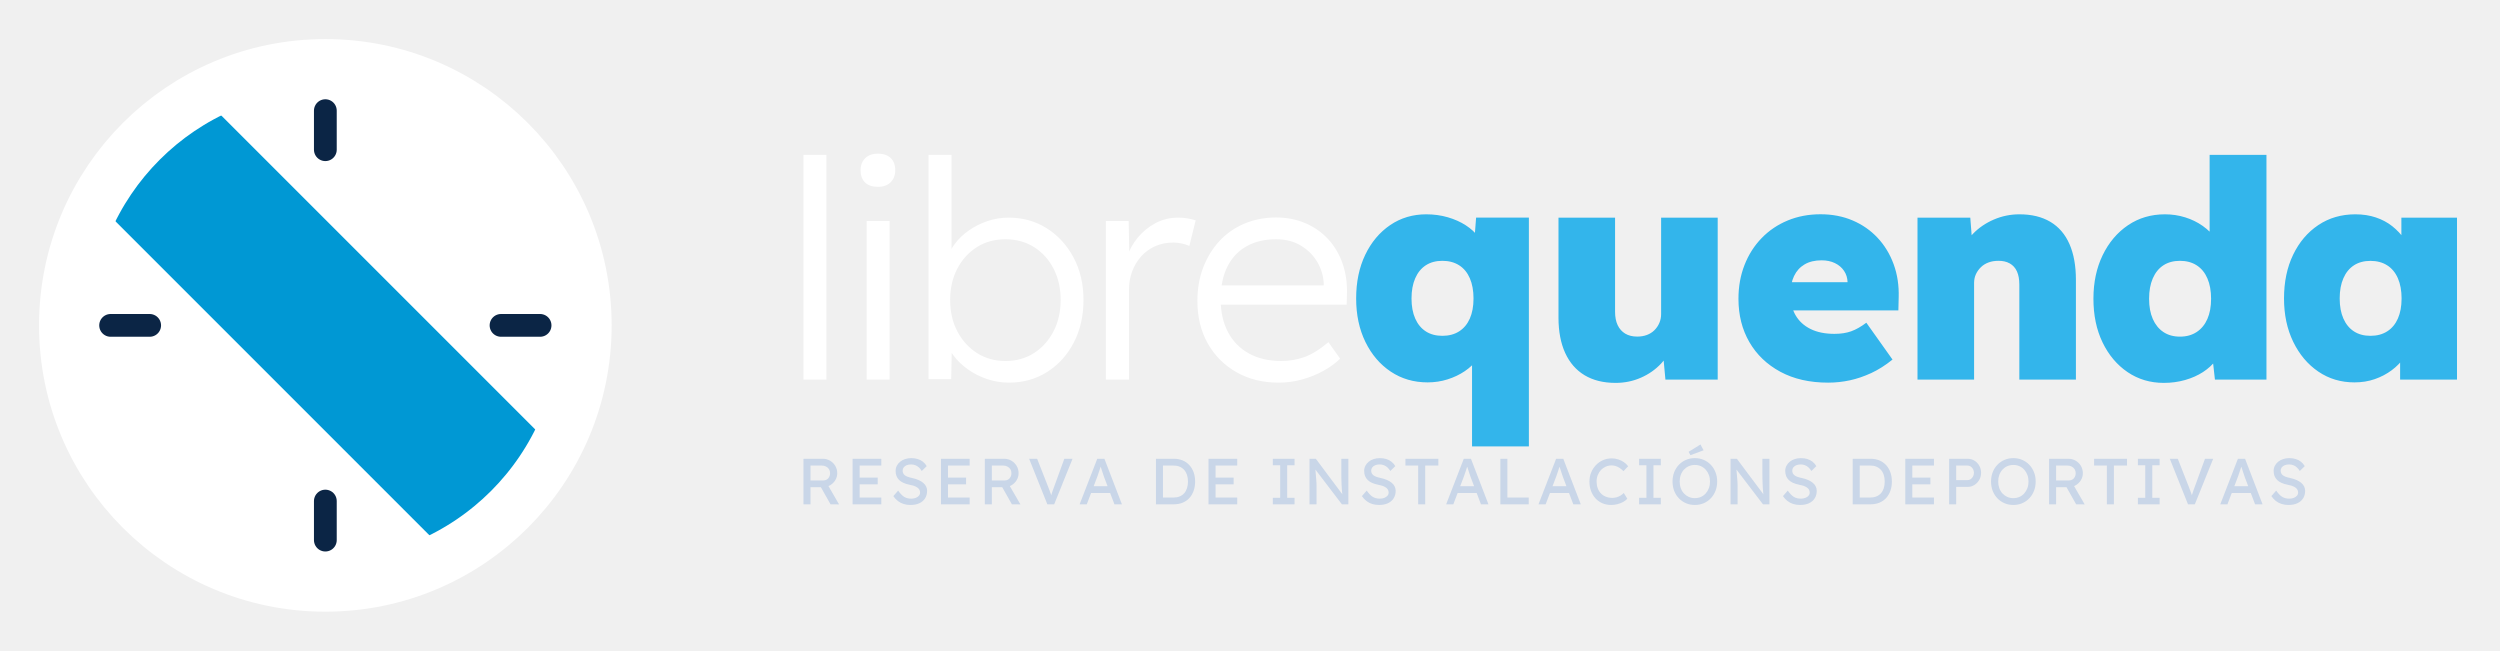
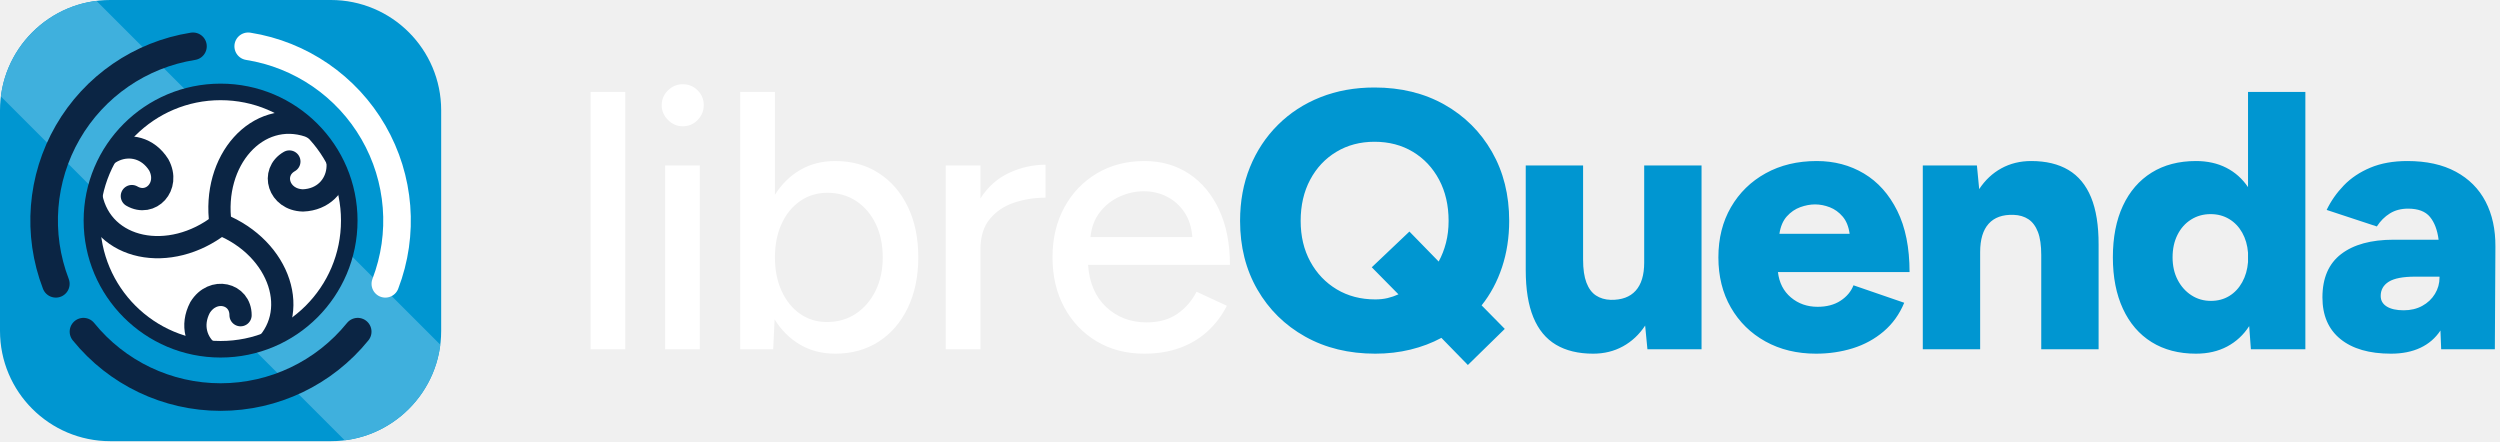
- <svg xmlns="http://www.w3.org/2000/svg" width="922" height="240" viewBox="0 0 922.1 240">
-   <g transform="translate(0 0) scale(1.2)">
-     <defs>
-       <clipPath id="cd">
-         <circle cx="100" cy="100" r="80" />
-       </clipPath>
-     </defs>
-     <circle cx="100" cy="100" r="80" fill="#FFFFFF" />
-     <g clip-path="url(#cd)">
-       <rect x="-60" y="77" width="320" height="46" fill="#0098D4" transform="rotate(45 100 100)" />
+ <svg xmlns="http://www.w3.org/2000/svg" viewBox="0 0 680 120" role="img" aria-label="LibreQuenda">
+   <defs>
+     <clipPath id="h">
+       <rect width="120" height="120" rx="30" />
+     </clipPath>
+   </defs>
+   <rect width="120" height="120" rx="30" fill="#0096D1" />
+   <polygon points="-20,6 6,-20 140,114 114,140" fill="#3FB0DD" clip-path="url(#h)" />
+   <defs>
+     <clipPath id="hb">
+       <circle cx="60" cy="60" r="35" />
+     </clipPath>
+   </defs>
+   <g transform="translate(60 60) scale(1.0) translate(-60 -60)">
+     <path d="M67.51 12.59 A48 48 0 0 1 104.81 77.20" fill="none" stroke="#FFFFFF" stroke-width="7.5" stroke-linecap="round" />
+     <path d="M97.30 90.21 A48 48 0 0 1 22.70 90.21" fill="none" stroke="#0B2544" stroke-width="7.5" stroke-linecap="round" />
+     <path d="M15.19 77.20 A48 48 0 0 1 52.49 12.59" fill="none" stroke="#0B2544" stroke-width="7.5" stroke-linecap="round" />
+     <circle cx="60" cy="60" r="35" fill="#FFFFFF" />
+     <g clip-path="url(#hb)">
+       <g transform="translate(60 61) scale(1.1) rotate(-8)">
+         <path d="M0 0 C 0 -16, 13 -27, 25 -21 C 35 -15, 31 -2, 21 -3 C 15 -4, 14 -11, 19 -13" transform="rotate(0)" fill="none" stroke="#0B2544" stroke-width="5.5" stroke-linecap="round" stroke-linejoin="round" />
+         <path d="M0 0 C 0 -16, 13 -27, 25 -21 C 35 -15, 31 -2, 21 -3 C 15 -4, 14 -11, 19 -13" transform="rotate(120)" fill="none" stroke="#0B2544" stroke-width="5.5" stroke-linecap="round" stroke-linejoin="round" />
+         <path d="M0 0 C 0 -16, 13 -27, 25 -21 C 35 -15, 31 -2, 21 -3 C 15 -4, 14 -11, 19 -13" transform="rotate(240)" fill="none" stroke="#0B2544" stroke-width="5.5" stroke-linecap="round" stroke-linejoin="round" />
+       </g>
    </g>
-     <line x1="100" y1="34" x2="100" y2="46" stroke="#0B2545" stroke-width="7" stroke-linecap="round" />
-     <line x1="154" y1="100" x2="166" y2="100" stroke="#0B2545" stroke-width="7" stroke-linecap="round" />
-     <line x1="100" y1="154" x2="100" y2="166" stroke="#0B2545" stroke-width="7" stroke-linecap="round" />
-     <line x1="34" y1="100" x2="46" y2="100" stroke="#0B2545" stroke-width="7" stroke-linecap="round" />
-     <circle cx="100" cy="100" r="80" fill="none" stroke="#FFFFFF" stroke-width="16" />
+     <circle cx="60" cy="60" r="35" fill="none" stroke="#0B2544" stroke-width="4.5" />
  </g>
-   <path d="M296.346 140.0V57.12H304.812V140.0ZM319.653 140.0V81.49H328.119V140.0ZM323.805 68.903Q320.747 68.903 319.078 67.289Q317.41 65.674 317.41 62.782Q317.41 60.055 319.105 58.358Q320.801 56.66 323.805 56.66Q326.864 56.66 328.533 58.275Q330.201 59.889 330.201 62.782Q330.201 65.508 328.506 67.206Q326.81 68.903 323.805 68.903ZM372.185 141.12Q368.03 141.12 364.162 139.83Q360.294 138.54 357.098 136.294Q353.903 134.049 351.715 131.152Q349.527 128.256 348.681 125.1L351.13 125.27L350.84 139.838H342.49V57.12H350.956V95.509L349.222 96.007Q350.013 92.852 352.12 90.009Q354.227 87.167 357.369 84.975Q360.511 82.783 364.243 81.521Q367.976 80.258 372.023 80.258Q379.859 80.258 386.077 84.178Q392.295 88.098 395.966 94.957Q399.637 101.816 399.637 110.664Q399.637 119.454 396.051 126.34Q392.465 133.226 386.247 137.173Q380.029 141.12 372.185 141.12ZM370.861 133.141Q376.824 133.141 381.406 130.19Q385.988 127.24 388.601 122.153Q391.214 117.067 391.214 110.606Q391.214 104.141 388.599 99.083Q385.984 94.026 381.402 91.131Q376.82 88.237 370.861 88.237Q364.902 88.237 360.319 91.131Q355.737 94.026 353.095 99.083Q350.454 104.141 350.454 110.606Q350.454 117.183 353.124 122.24Q355.795 127.297 360.377 130.219Q364.96 133.141 370.861 133.141ZM407.898 140.0V81.49H416.302L416.592 97.131L415.645 94.968Q416.877 91.002 419.643 87.646Q422.408 84.29 426.214 82.274Q430.02 80.258 434.57 80.258Q436.474 80.258 438.152 80.565Q439.83 80.872 441.012 81.262L438.683 90.678Q437.223 90.06 435.686 89.755Q434.149 89.45 432.812 89.45Q429.035 89.45 426.002 90.828Q422.968 92.207 420.838 94.627Q418.708 97.046 417.563 100.167Q416.418 103.287 416.418 106.825V140.0ZM471.572 141.12Q462.848 141.12 456.079 137.285Q449.311 133.45 445.48 126.672Q441.649 119.894 441.649 110.984Q441.649 104.214 443.802 98.618Q445.955 93.022 449.786 88.88Q453.617 84.738 458.987 82.471Q464.358 80.204 470.68 80.204Q476.566 80.204 481.465 82.301Q486.364 84.398 489.859 88.177Q493.354 91.956 495.169 97.106Q496.984 102.256 496.815 108.416L496.703 112.359H447.901L446.658 105.261H490.326L488.24 107.223V104.535Q488.078 100.433 485.921 96.71Q483.764 92.987 479.879 90.612Q475.994 88.237 470.622 88.237Q464.4 88.237 459.822 90.794Q455.243 93.35 452.739 98.267Q450.234 103.183 450.234 110.432Q450.234 117.345 452.926 122.46Q455.618 127.576 460.641 130.358Q465.663 133.141 472.634 133.141Q476.886 133.141 480.957 131.743Q485.027 130.345 489.975 126.189L494.293 132.28Q491.72 134.794 488.117 136.781Q484.514 138.768 480.289 139.944Q476.064 141.12 471.572 141.12Z" fill="#FFFFFF" />
-   <path d="M542.949 164.64V125.44L547.523 126.747Q546.963 129.715 545.031 132.347Q543.099 134.979 540.261 136.892Q537.424 138.805 533.915 139.916Q530.405 141.027 526.579 141.027Q518.907 141.027 512.961 137.051Q507.016 133.075 503.609 126.093Q500.203 119.112 500.203 110.077Q500.203 100.949 503.553 93.968Q506.904 86.987 512.747 83.011Q518.589 79.035 526.056 79.035Q530.237 79.035 533.98 80.117Q537.723 81.2 540.635 83.085Q543.547 84.971 545.441 87.5Q547.336 90.029 547.803 92.941L543.416 93.819L544.443 80.248H563.912V164.64ZM532.011 123.853Q535.595 123.853 538.18 122.211Q540.765 120.568 542.128 117.488Q543.491 114.408 543.491 110.077Q543.491 105.747 542.128 102.611Q540.765 99.475 538.18 97.832Q535.595 96.189 532.011 96.189Q528.427 96.189 525.888 97.841Q523.349 99.493 521.986 102.629Q520.624 105.765 520.624 110.077Q520.624 114.389 521.986 117.479Q523.349 120.568 525.888 122.211Q528.427 123.853 532.011 123.853ZM595.907 141.213Q589.168 141.213 584.473 138.395Q579.779 135.576 577.305 130.172Q574.832 124.768 574.832 117.115V80.267H595.701V115.005Q595.701 117.917 596.672 119.943Q597.642 121.968 599.463 123.051Q601.283 124.134 603.877 124.134Q605.819 124.134 607.433 123.536Q609.048 122.939 610.215 121.781Q611.381 120.624 612.035 119.103Q612.688 117.581 612.688 115.845V80.267H633.557V140.0H614.275L613.155 127.867L617.037 126.523Q615.787 130.76 612.688 134.073Q609.589 137.387 605.221 139.3Q600.853 141.213 595.907 141.213ZM674.288 141.12Q664.096 141.12 656.676 137.116Q649.256 133.112 645.233 126.159Q641.211 119.205 641.211 110.189Q641.211 103.432 643.451 97.72Q645.691 92.008 649.76 87.808Q653.829 83.608 659.373 81.312Q664.917 79.016 671.507 79.016Q677.965 79.016 683.313 81.293Q688.661 83.571 692.535 87.705Q696.408 91.84 698.461 97.468Q700.515 103.096 700.309 109.723L700.197 114.464H653.083L650.507 104.067H683.509L681.456 106.251V104.123Q681.4 101.733 680.159 99.895Q678.917 98.056 676.789 97.029Q674.661 96.003 671.88 96.003Q668.165 96.003 665.608 97.505Q663.051 99.008 661.716 101.799Q660.381 104.589 660.381 108.565Q660.381 112.952 662.257 116.228Q664.133 119.504 667.764 121.315Q671.395 123.126 676.621 123.126Q680.149 123.126 682.781 122.183Q685.413 121.24 688.381 119.019L698.032 132.608Q694.131 135.763 690.173 137.592Q686.216 139.421 682.277 140.271Q678.339 141.12 674.288 141.12ZM707.253 140.0V80.267H726.722L727.656 92.363L723.307 93.707Q724.52 89.507 727.721 86.203Q730.923 82.899 735.403 80.967Q739.883 79.035 744.867 79.035Q751.587 79.035 756.253 81.807Q760.92 84.579 763.3 90.001Q765.68 95.424 765.68 103.227V140.0H744.811V104.944Q744.811 102.051 743.933 100.1Q743.056 98.149 741.283 97.151Q739.509 96.152 737.045 96.189Q735.085 96.189 733.452 96.787Q731.819 97.384 730.633 98.541Q729.448 99.699 728.785 101.145Q728.122 102.592 728.122 104.384V140.0H717.744Q713.955 140.0 711.332 140.0Q708.709 140.0 707.253 140.0ZM798.104 141.213Q790.6 141.213 784.739 137.237Q778.877 133.261 775.508 126.28Q772.139 119.299 772.139 110.171Q772.139 101.136 775.545 94.108Q778.952 87.08 784.897 83.057Q790.843 79.035 798.515 79.035Q802.416 79.035 805.991 80.155Q809.565 81.275 812.44 83.309Q815.315 85.344 817.256 88.013Q819.197 90.683 819.757 93.688L814.997 95.032V57.12H835.96V140.0H816.957L815.464 126.653L819.664 127.493Q819.197 130.368 817.312 132.86Q815.427 135.352 812.552 137.219Q809.677 139.085 805.953 140.149Q802.229 141.213 798.104 141.213ZM804.059 124.152Q807.643 124.152 810.228 122.444Q812.813 120.736 814.176 117.628Q815.539 114.52 815.539 110.171Q815.539 105.821 814.176 102.667Q812.813 99.512 810.228 97.851Q807.643 96.189 804.059 96.189Q800.475 96.189 797.936 97.851Q795.397 99.512 794.034 102.667Q792.672 105.821 792.672 110.171Q792.672 114.52 794.034 117.628Q795.397 120.736 797.936 122.444Q800.475 124.152 804.059 124.152ZM868.403 141.027Q860.936 141.027 855.084 137.041Q849.232 133.056 845.835 126.065Q842.437 119.075 842.437 110.059Q842.437 100.931 845.797 93.949Q849.157 86.968 855.093 83.001Q861.029 79.035 868.757 79.035Q872.883 79.035 876.317 80.192Q879.752 81.349 882.375 83.431Q884.997 85.512 886.892 88.228Q888.787 90.944 889.981 94.061L885.725 93.819V80.267H906.24V140.0H885.259V125.44L889.907 125.683Q888.861 128.893 886.883 131.703Q884.904 134.512 882.132 136.565Q879.36 138.619 875.916 139.823Q872.472 141.027 868.403 141.027ZM874.32 123.853Q877.904 123.853 880.489 122.211Q883.075 120.568 884.437 117.479Q885.8 114.389 885.8 110.059Q885.8 105.747 884.437 102.62Q883.075 99.493 880.489 97.851Q877.904 96.208 874.32 96.208Q870.755 96.208 868.225 97.851Q865.696 99.493 864.333 102.62Q862.97 105.747 862.97 110.059Q862.97 114.389 864.333 117.479Q865.696 120.568 868.225 122.211Q870.755 123.853 874.32 123.853Z" fill="#33B5EB" />
-   <path d="M296.352 186.0V169.2H303.504Q304.944 169.2 306.156 169.908Q307.368 170.616 308.088 171.828Q308.808 173.04 308.808 174.552Q308.808 175.92 308.088 177.096Q307.368 178.272 306.168 178.98Q304.968 179.688 303.504 179.688H298.944V186.0ZM306.336 186.0 302.064 178.416 304.728 177.816 309.48 186.024ZM298.944 177.192H303.744Q304.44 177.192 304.992 176.844Q305.544 176.496 305.856 175.884Q306.168 175.272 306.168 174.528Q306.168 173.688 305.772 173.052Q305.376 172.416 304.668 172.056Q303.96 171.696 303.072 171.696H298.944ZM314.472 186.0V169.2H325.056V171.696H317.064V183.504H325.056V186.0ZM315.648 178.632V176.136H323.736V178.632ZM335.832 186.24Q334.464 186.24 333.3 185.88Q332.136 185.52 331.188 184.788Q330.24 184.056 329.496 182.976L331.272 180.936Q332.448 182.616 333.528 183.264Q334.608 183.912 336.096 183.912Q337.008 183.912 337.752 183.624Q338.496 183.336 338.928 182.832Q339.36 182.328 339.36 181.68Q339.36 181.248 339.216 180.864Q339.072 180.48 338.772 180.168Q338.472 179.856 338.004 179.592Q337.536 179.328 336.912 179.124Q336.288 178.92 335.472 178.776Q334.176 178.512 333.216 178.08Q332.256 177.648 331.608 177.0Q330.96 176.352 330.648 175.524Q330.336 174.696 330.336 173.664Q330.336 172.656 330.78 171.792Q331.224 170.928 332.004 170.292Q332.784 169.656 333.84 169.308Q334.896 168.96 336.12 168.96Q337.416 168.96 338.496 169.296Q339.576 169.632 340.416 170.292Q341.256 170.952 341.808 171.912L339.984 173.712Q339.504 172.92 338.904 172.38Q338.304 171.84 337.584 171.564Q336.864 171.288 336.048 171.288Q335.112 171.288 334.416 171.576Q333.72 171.864 333.324 172.38Q332.928 172.896 332.928 173.592Q332.928 174.096 333.12 174.516Q333.312 174.936 333.708 175.26Q334.104 175.584 334.776 175.836Q335.448 176.088 336.384 176.28Q337.704 176.568 338.736 177.012Q339.768 177.456 340.488 178.056Q341.208 178.656 341.58 179.4Q341.952 180.144 341.952 181.008Q341.952 182.616 341.208 183.792Q340.464 184.968 339.096 185.604Q337.728 186.24 335.832 186.24ZM347.064 186.0V169.2H357.648V171.696H349.656V183.504H357.648V186.0ZM348.24 178.632V176.136H356.328V178.632ZM363.24 186.0V169.2H370.392Q371.832 169.2 373.044 169.908Q374.256 170.616 374.976 171.828Q375.696 173.04 375.696 174.552Q375.696 175.92 374.976 177.096Q374.256 178.272 373.056 178.98Q371.856 179.688 370.392 179.688H365.832V186.0ZM373.224 186.0 368.952 178.416 371.616 177.816 376.368 186.024ZM365.832 177.192H370.632Q371.328 177.192 371.88 176.844Q372.432 176.496 372.744 175.884Q373.056 175.272 373.056 174.528Q373.056 173.688 372.66 173.052Q372.264 172.416 371.556 172.056Q370.848 171.696 369.96 171.696H365.832ZM386.304 186.0 379.584 169.2H382.536L386.544 179.4Q386.832 180.144 387.06 180.744Q387.288 181.344 387.456 181.836Q387.624 182.328 387.768 182.76Q387.912 183.192 388.056 183.624L387.432 183.648Q387.6 183.072 387.792 182.448Q387.984 181.824 388.236 181.08Q388.488 180.336 388.848 179.4L392.568 169.2H395.592L388.824 186.0ZM398.208 186.0 404.712 169.2H407.352L413.808 186.0H411.048L407.208 175.872Q407.136 175.704 406.932 175.056Q406.728 174.408 406.464 173.616Q406.2 172.824 405.984 172.164Q405.768 171.504 405.696 171.312L406.248 171.288Q406.104 171.696 405.9 172.32Q405.696 172.944 405.468 173.64Q405.24 174.336 405.024 174.948Q404.808 175.56 404.664 175.968L400.848 186.0ZM401.088 181.824 402.048 179.328H409.68L410.784 181.824ZM426.36 186.0V169.2H432.936Q434.736 169.2 436.188 169.8Q437.64 170.4 438.672 171.528Q439.704 172.656 440.256 174.192Q440.808 175.728 440.808 177.6Q440.808 179.472 440.256 181.02Q439.704 182.568 438.684 183.684Q437.664 184.8 436.2 185.4Q434.736 186.0 432.936 186.0ZM428.952 183.768 428.88 183.504H432.816Q434.088 183.504 435.084 183.096Q436.08 182.688 436.764 181.932Q437.448 181.176 437.808 180.072Q438.168 178.968 438.168 177.6Q438.168 176.232 437.808 175.14Q437.448 174.048 436.752 173.28Q436.056 172.512 435.072 172.104Q434.088 171.696 432.816 171.696H428.808L428.952 171.48ZM445.752 186.0V169.2H456.336V171.696H448.344V183.504H456.336V186.0ZM446.928 178.632V176.136H455.016V178.632ZM469.464 186.0V183.6H472.176V171.6H469.464V169.2H477.48V171.6H474.768V183.6H477.48V186.0ZM483.0 186.0V169.2H485.328L495.6 182.952L495.216 183.168Q495.12 182.568 495.048 181.86Q494.976 181.152 494.916 180.348Q494.856 179.544 494.82 178.644Q494.784 177.744 494.76 176.76Q494.736 175.776 494.736 174.72V169.2H497.328V186.0H494.952L484.848 172.752L485.112 172.416Q485.232 173.88 485.316 174.9Q485.4 175.92 485.46 176.628Q485.52 177.336 485.544 177.78Q485.568 178.224 485.58 178.512Q485.592 178.8 485.592 179.016V186.0ZM508.656 186.24Q507.288 186.24 506.124 185.88Q504.96 185.52 504.012 184.788Q503.064 184.056 502.32 182.976L504.096 180.936Q505.272 182.616 506.352 183.264Q507.432 183.912 508.92 183.912Q509.832 183.912 510.576 183.624Q511.32 183.336 511.752 182.832Q512.184 182.328 512.184 181.68Q512.184 181.248 512.04 180.864Q511.896 180.48 511.596 180.168Q511.296 179.856 510.828 179.592Q510.36 179.328 509.736 179.124Q509.112 178.92 508.296 178.776Q507.0 178.512 506.04 178.08Q505.08 177.648 504.432 177.0Q503.784 176.352 503.472 175.524Q503.16 174.696 503.16 173.664Q503.16 172.656 503.604 171.792Q504.048 170.928 504.828 170.292Q505.608 169.656 506.664 169.308Q507.72 168.96 508.944 168.96Q510.24 168.96 511.32 169.296Q512.4 169.632 513.24 170.292Q514.08 170.952 514.632 171.912L512.808 173.712Q512.328 172.92 511.728 172.38Q511.128 171.84 510.408 171.564Q509.688 171.288 508.872 171.288Q507.936 171.288 507.24 171.576Q506.544 171.864 506.148 172.38Q505.752 172.896 505.752 173.592Q505.752 174.096 505.944 174.516Q506.136 174.936 506.532 175.26Q506.928 175.584 507.6 175.836Q508.272 176.088 509.208 176.28Q510.528 176.568 511.56 177.012Q512.592 177.456 513.312 178.056Q514.032 178.656 514.404 179.4Q514.776 180.144 514.776 181.008Q514.776 182.616 514.032 183.792Q513.288 184.968 511.92 185.604Q510.552 186.24 508.656 186.24ZM523.08 186.0V171.696H518.376V169.2H530.52V171.696H525.672V186.0ZM533.4 186.0 539.904 169.2H542.544L549 186.0H546.24L542.4 175.872Q542.328 175.704 542.124 175.056Q541.92 174.408 541.656 173.616Q541.392 172.824 541.176 172.164Q540.96 171.504 540.888 171.312L541.44 171.288Q541.296 171.696 541.092 172.32Q540.888 172.944 540.66 173.64Q540.432 174.336 540.216 174.948Q540 175.56 539.856 175.968L536.04 186.0ZM536.28 181.824 537.24 179.328H544.872L545.976 181.824ZM553.392 186.0V169.2H555.984V183.504H563.856V186.0ZM567.456 186.0 573.96 169.2H576.6L583.056 186.0H580.296L576.456 175.872Q576.384 175.704 576.18 175.056Q575.976 174.408 575.712 173.616Q575.448 172.824 575.232 172.164Q575.016 171.504 574.944 171.312L575.496 171.288Q575.352 171.696 575.148 172.32Q574.944 172.944 574.716 173.64Q574.488 174.336 574.272 174.948Q574.056 175.56 573.912 175.968L570.096 186.0ZM570.336 181.824 571.296 179.328H578.928L580.032 181.824ZM594.264 186.24Q592.512 186.24 591.048 185.616Q589.584 184.992 588.504 183.828Q587.424 182.664 586.836 181.08Q586.248 179.496 586.248 177.6Q586.248 175.8 586.884 174.252Q587.52 172.704 588.648 171.528Q589.776 170.352 591.264 169.704Q592.752 169.056 594.48 169.056Q595.704 169.056 596.868 169.428Q598.032 169.8 598.98 170.46Q599.928 171.12 600.528 171.96L598.8 173.76Q598.104 173.064 597.396 172.596Q596.688 172.128 595.956 171.888Q595.224 171.648 594.48 171.648Q593.304 171.648 592.284 172.092Q591.264 172.536 590.508 173.328Q589.752 174.12 589.32 175.212Q588.888 176.304 588.888 177.6Q588.888 178.968 589.308 180.084Q589.728 181.2 590.496 181.992Q591.264 182.784 592.332 183.204Q593.4 183.624 594.696 183.624Q595.488 183.624 596.256 183.408Q597.024 183.192 597.696 182.784Q598.368 182.376 598.92 181.824L600.216 183.936Q599.664 184.584 598.716 185.112Q597.768 185.64 596.604 185.94Q595.44 186.24 594.264 186.24ZM604.56 186.0V183.6H607.272V171.6H604.56V169.2H612.576V171.6H609.864V183.6H612.576V186.0ZM625.128 186.24Q623.352 186.24 621.852 185.592Q620.352 184.944 619.236 183.78Q618.12 182.616 617.508 181.044Q616.896 179.472 616.896 177.6Q616.896 175.728 617.508 174.156Q618.12 172.584 619.236 171.42Q620.352 170.256 621.852 169.608Q623.352 168.96 625.128 168.96Q626.904 168.96 628.404 169.608Q629.904 170.256 631.02 171.432Q632.136 172.608 632.748 174.18Q633.36 175.752 633.36 177.6Q633.36 179.448 632.748 181.02Q632.136 182.592 631.02 183.768Q629.904 184.944 628.404 185.592Q626.904 186.24 625.128 186.24ZM625.128 183.72Q626.352 183.72 627.372 183.264Q628.392 182.808 629.136 181.98Q629.88 181.152 630.3 180.036Q630.72 178.92 630.72 177.6Q630.72 176.28 630.3 175.164Q629.88 174.048 629.136 173.22Q628.392 172.392 627.372 171.936Q626.352 171.48 625.128 171.48Q623.904 171.48 622.884 171.936Q621.864 172.392 621.108 173.208Q620.352 174.024 619.944 175.14Q619.536 176.256 619.536 177.6Q619.536 178.92 619.944 180.048Q620.352 181.176 621.108 181.992Q621.864 182.808 622.884 183.264Q623.904 183.72 625.128 183.72ZM623.496 167.88 622.824 166.632 627.216 163.92 628.344 166.08ZM638.304 186.0V169.2H640.632L650.904 182.952L650.52 183.168Q650.424 182.568 650.352 181.86Q650.28 181.152 650.22 180.348Q650.16 179.544 650.124 178.644Q650.088 177.744 650.064 176.76Q650.04 175.776 650.04 174.72V169.2H652.632V186.0H650.256L640.152 172.752L640.416 172.416Q640.536 173.88 640.62 174.9Q640.704 175.92 640.764 176.628Q640.824 177.336 640.848 177.78Q640.872 178.224 640.884 178.512Q640.896 178.8 640.896 179.016V186.0ZM663.96 186.24Q662.592 186.24 661.428 185.88Q660.264 185.52 659.316 184.788Q658.368 184.056 657.624 182.976L659.4 180.936Q660.576 182.616 661.656 183.264Q662.736 183.912 664.224 183.912Q665.136 183.912 665.88 183.624Q666.624 183.336 667.056 182.832Q667.488 182.328 667.488 181.68Q667.488 181.248 667.344 180.864Q667.2 180.48 666.9 180.168Q666.6 179.856 666.132 179.592Q665.664 179.328 665.04 179.124Q664.416 178.92 663.6 178.776Q662.304 178.512 661.344 178.08Q660.384 177.648 659.736 177.0Q659.088 176.352 658.776 175.524Q658.464 174.696 658.464 173.664Q658.464 172.656 658.908 171.792Q659.352 170.928 660.132 170.292Q660.912 169.656 661.968 169.308Q663.024 168.96 664.248 168.96Q665.544 168.96 666.624 169.296Q667.704 169.632 668.544 170.292Q669.384 170.952 669.936 171.912L668.112 173.712Q667.632 172.92 667.032 172.38Q666.432 171.84 665.712 171.564Q664.992 171.288 664.176 171.288Q663.24 171.288 662.544 171.576Q661.848 171.864 661.452 172.38Q661.056 172.896 661.056 173.592Q661.056 174.096 661.248 174.516Q661.44 174.936 661.836 175.26Q662.232 175.584 662.904 175.836Q663.576 176.088 664.512 176.28Q665.832 176.568 666.864 177.012Q667.896 177.456 668.616 178.056Q669.336 178.656 669.708 179.4Q670.08 180.144 670.08 181.008Q670.08 182.616 669.336 183.792Q668.592 184.968 667.224 185.604Q665.856 186.24 663.96 186.24ZM683.352 186.0V169.2H689.928Q691.728 169.2 693.18 169.8Q694.632 170.4 695.664 171.528Q696.696 172.656 697.248 174.192Q697.8 175.728 697.8 177.6Q697.8 179.472 697.248 181.02Q696.696 182.568 695.676 183.684Q694.656 184.8 693.192 185.4Q691.728 186.0 689.928 186.0ZM685.944 183.768 685.872 183.504H689.808Q691.08 183.504 692.076 183.096Q693.072 182.688 693.756 181.932Q694.44 181.176 694.8 180.072Q695.16 178.968 695.16 177.6Q695.16 176.232 694.8 175.14Q694.44 174.048 693.744 173.28Q693.048 172.512 692.064 172.104Q691.08 171.696 689.808 171.696H685.8L685.944 171.48ZM702.744 186.0V169.2H713.328V171.696H705.336V183.504H713.328V186.0ZM703.92 178.632V176.136H712.008V178.632ZM718.92 186.0V169.2H725.76Q727.128 169.2 728.244 169.884Q729.36 170.568 730.032 171.744Q730.704 172.92 730.704 174.36Q730.704 175.8 730.032 176.976Q729.36 178.152 728.244 178.86Q727.128 179.568 725.76 179.568H721.512V186.0ZM721.512 177.072H725.712Q726.36 177.072 726.888 176.7Q727.416 176.328 727.74 175.716Q728.064 175.104 728.064 174.36Q728.064 173.616 727.74 173.016Q727.416 172.416 726.888 172.056Q726.36 171.696 725.712 171.696H721.512ZM742.608 186.24Q740.832 186.24 739.332 185.592Q737.832 184.944 736.716 183.78Q735.6 182.616 734.988 181.044Q734.376 179.472 734.376 177.6Q734.376 175.728 734.988 174.156Q735.6 172.584 736.716 171.42Q737.832 170.256 739.332 169.608Q740.832 168.96 742.608 168.96Q744.384 168.96 745.884 169.608Q747.384 170.256 748.5 171.432Q749.616 172.608 750.228 174.18Q750.84 175.752 750.84 177.6Q750.84 179.448 750.228 181.02Q749.616 182.592 748.5 183.768Q747.384 184.944 745.884 185.592Q744.384 186.24 742.608 186.24ZM742.608 183.72Q743.832 183.72 744.852 183.264Q745.872 182.808 746.616 181.98Q747.36 181.152 747.78 180.036Q748.2 178.92 748.2 177.6Q748.2 176.28 747.78 175.164Q747.36 174.048 746.616 173.22Q745.872 172.392 744.852 171.936Q743.832 171.48 742.608 171.48Q741.384 171.48 740.364 171.936Q739.344 172.392 738.588 173.208Q737.832 174.024 737.424 175.14Q737.016 176.256 737.016 177.6Q737.016 178.92 737.424 180.048Q737.832 181.176 738.588 181.992Q739.344 182.808 740.364 183.264Q741.384 183.72 742.608 183.72ZM755.784 186.0V169.2H762.936Q764.376 169.2 765.588 169.908Q766.8 170.616 767.52 171.828Q768.24 173.04 768.24 174.552Q768.24 175.92 767.52 177.096Q766.8 178.272 765.6 178.98Q764.4 179.688 762.936 179.688H758.376V186.0ZM765.768 186.0 761.496 178.416 764.16 177.816 768.912 186.024ZM758.376 177.192H763.176Q763.872 177.192 764.424 176.844Q764.976 176.496 765.288 175.884Q765.6 175.272 765.6 174.528Q765.6 173.688 765.204 173.052Q764.808 172.416 764.1 172.056Q763.392 171.696 762.504 171.696H758.376ZM777.096 186.0V171.696H772.392V169.2H784.536V171.696H779.688V186.0ZM788.544 186.0V183.6H791.256V171.6H788.544V169.2H796.56V171.6H793.848V183.6H796.56V186.0ZM807.024 186.0 800.304 169.2H803.256L807.264 179.4Q807.552 180.144 807.78 180.744Q808.008 181.344 808.176 181.836Q808.344 182.328 808.488 182.76Q808.632 183.192 808.776 183.624L808.152 183.648Q808.32 183.072 808.512 182.448Q808.704 181.824 808.956 181.08Q809.208 180.336 809.568 179.4L813.288 169.2H816.312L809.544 186.0ZM818.928 186.0 825.432 169.2H828.072L834.528 186.0H831.768L827.928 175.872Q827.856 175.704 827.652 175.056Q827.448 174.408 827.184 173.616Q826.92 172.824 826.704 172.164Q826.488 171.504 826.416 171.312L826.968 171.288Q826.824 171.696 826.62 172.32Q826.416 172.944 826.188 173.64Q825.96 174.336 825.744 174.948Q825.528 175.56 825.384 175.968L821.568 186.0ZM821.808 181.824 822.768 179.328H830.4L831.504 181.824ZM844.104 186.24Q842.736 186.24 841.572 185.88Q840.408 185.52 839.46 184.788Q838.512 184.056 837.768 182.976L839.544 180.936Q840.72 182.616 841.8 183.264Q842.88 183.912 844.368 183.912Q845.28 183.912 846.024 183.624Q846.768 183.336 847.2 182.832Q847.632 182.328 847.632 181.68Q847.632 181.248 847.488 180.864Q847.344 180.48 847.044 180.168Q846.744 179.856 846.276 179.592Q845.808 179.328 845.184 179.124Q844.56 178.92 843.744 178.776Q842.448 178.512 841.488 178.08Q840.528 177.648 839.88 177.0Q839.232 176.352 838.92 175.524Q838.608 174.696 838.608 173.664Q838.608 172.656 839.052 171.792Q839.496 170.928 840.276 170.292Q841.056 169.656 842.112 169.308Q843.168 168.96 844.392 168.96Q845.688 168.96 846.768 169.296Q847.848 169.632 848.688 170.292Q849.528 170.952 850.08 171.912L848.256 173.712Q847.776 172.92 847.176 172.38Q846.576 171.84 845.856 171.564Q845.136 171.288 844.32 171.288Q843.384 171.288 842.688 171.576Q841.992 171.864 841.596 172.38Q841.2 172.896 841.2 173.592Q841.2 174.096 841.392 174.516Q841.584 174.936 841.98 175.26Q842.376 175.584 843.048 175.836Q843.72 176.088 844.656 176.28Q845.976 176.568 847.008 177.012Q848.04 177.456 848.76 178.056Q849.48 178.656 849.852 179.4Q850.224 180.144 850.224 181.008Q850.224 182.616 849.48 183.792Q848.736 184.968 847.368 185.604Q846 186.24 844.104 186.24Z" fill="#C9D6E8" />
+   <g transform="translate(154 95.0)">
+     <path d="M6.64 0.0V-70.0H16.08V0.0Z M26.912 0.0V-50.0H36.352V0.0ZM31.703 -60.649Q29.415 -60.649 27.699 -62.365Q25.983 -64.081 25.983 -66.369Q25.983 -68.757 27.699 -70.423Q29.415 -72.089 31.703 -72.089Q34.091 -72.089 35.757 -70.423Q37.423 -68.757 37.423 -66.369Q37.423 -64.081 35.757 -62.365Q34.091 -60.649 31.703 -60.649Z M73.176 1.2Q67.791 1.2 63.607 -1.263Q59.422 -3.727 56.694 -8.125L56.308 0.0H47.34V-70.0H56.78V-42.018Q59.508 -46.359 63.664 -48.78Q67.82 -51.2 73.176 -51.2Q79.919 -51.2 85.005 -47.922Q90.091 -44.643 92.933 -38.758Q95.776 -32.872 95.776 -24.999Q95.776 -17.228 92.933 -11.292Q90.091 -5.357 85.005 -2.078Q79.919 1.2 73.176 1.2ZM70.944 -7.411Q75.365 -7.411 78.765 -9.659Q82.166 -11.908 84.136 -15.878Q86.107 -19.848 86.107 -25.001Q86.107 -30.154 84.192 -34.121Q82.277 -38.087 78.873 -40.324Q75.469 -42.56 71.044 -42.56Q66.895 -42.56 63.653 -40.323Q60.411 -38.085 58.596 -34.116Q56.78 -30.148 56.78 -24.997Q56.78 -19.846 58.594 -15.87Q60.407 -11.894 63.603 -9.653Q66.798 -7.411 70.944 -7.411Z M103.24 0.0V-50.0H112.68V-41.028Q115.666 -45.728 120.452 -47.964Q125.237 -50.2 130.38 -50.2V-41.231Q125.894 -41.231 121.844 -39.882Q117.794 -38.533 115.237 -35.442Q112.68 -32.351 112.68 -27.169V0.0Z M157.218 1.2Q149.922 1.2 144.301 -2.15Q138.679 -5.5 135.481 -11.4Q132.283 -17.3 132.283 -25.0Q132.283 -32.7 135.503 -38.6Q138.722 -44.5 144.363 -47.85Q150.004 -51.2 157.291 -51.2Q164.152 -51.2 169.389 -47.75Q174.626 -44.3 177.584 -37.963Q180.542 -31.627 180.542 -22.962H141.958Q142.458 -15.612 146.911 -11.461Q151.364 -7.31 157.887 -7.31Q162.874 -7.31 166.232 -9.635Q169.589 -11.959 171.459 -15.647L179.708 -11.83Q177.712 -7.891 174.519 -4.946Q171.326 -2.0 166.987 -0.4Q162.648 1.2 157.218 1.2ZM142.606 -30.517H170.315Q170.015 -34.504 168.159 -37.266Q166.302 -40.028 163.428 -41.502Q160.553 -42.976 157.1 -42.976Q153.747 -42.976 150.54 -41.526Q147.332 -40.075 145.169 -37.288Q143.006 -34.5 142.606 -30.517Z" fill="#FFFFFF" />
+     <path d="M245.26 4.28 238.06 -3.1Q234.2 -1.02 229.65 0.09Q225.1 1.2 220.08 1.2Q209.3 1.2 201.01 -3.44Q192.72 -8.08 188.01 -16.24Q183.3 -24.4 183.3 -34.92Q183.3 -42.92 185.99 -49.53Q188.68 -56.14 193.58 -61.02Q198.48 -65.9 205.15 -68.55Q211.82 -71.2 219.86 -71.2Q230.64 -71.2 238.88 -66.55Q247.12 -61.9 251.81 -53.71Q256.5 -45.52 256.5 -34.92Q256.5 -28.2 254.56 -22.34Q252.62 -16.48 249 -11.94L255.3 -5.54ZM220.08 -13.56Q221.88 -13.56 223.4 -13.92Q224.92 -14.28 226.38 -14.94L219.12 -22.3L229.36 -32.02L237.32 -23.86Q238.6 -26.2 239.31 -28.97Q240.02 -31.74 240.02 -34.92Q240.02 -41.26 237.44 -46.11Q234.86 -50.96 230.32 -53.7Q225.78 -56.44 219.86 -56.44Q214.04 -56.44 209.49 -53.7Q204.94 -50.96 202.36 -46.11Q199.78 -41.26 199.78 -34.92Q199.78 -28.66 202.4 -23.85Q205.02 -19.04 209.59 -16.3Q214.16 -13.56 220.08 -13.56Z M279.34 1.2Q273.32 1.2 269.23 -1.23Q265.14 -3.66 263.07 -8.69Q261 -13.72 261 -21.54V-50.0H276.6V-24.4Q276.6 -20.5 277.51 -18.12Q278.42 -15.74 280.1 -14.63Q281.78 -13.52 284.12 -13.44Q288.58 -13.36 290.9 -15.93Q293.22 -18.5 293.22 -23.58V-50.0H308.82V0.0H294.1L293.48 -6.44Q291.06 -2.78 287.44 -0.79Q283.82 1.2 279.34 1.2Z M339.95 1.2Q332.2 1.2 326.2 -2.125Q320.2 -5.45 316.8 -11.35Q313.4 -17.25 313.4 -25.0Q313.4 -32.75 316.825 -38.65Q320.25 -44.55 326.275 -47.875Q332.3 -51.2 340.15 -51.2Q347.3 -51.2 353.0 -47.8Q358.7 -44.4 362.05 -37.675Q365.4 -30.95 365.4 -21.0H329.6Q330.1 -16.65 333.125 -14.1Q336.15 -11.55 340.4 -11.55Q344.1 -11.55 346.625 -13.2Q349.15 -14.85 350.15 -17.4L363.95 -12.65Q362 -7.95 358.35 -4.85Q354.7 -1.75 349.975 -0.275Q345.25 1.2 339.95 1.2ZM330 -31.4H349.1Q348.7 -34.35 347.2 -36.1Q345.7 -37.85 343.7 -38.625Q341.7 -39.4 339.7 -39.4Q337.75 -39.4 335.675 -38.65Q333.6 -37.9 332.025 -36.15Q330.45 -34.4 330 -31.4Z M369 0.0V-50.0H383.72L384.34 -43.56Q386.76 -47.24 390.38 -49.22Q394 -51.2 398.48 -51.2Q404.52 -51.2 408.61 -48.77Q412.7 -46.34 414.77 -41.32Q416.84 -36.3 416.82 -28.46V0.0H401.22V-25.6Q401.22 -29.58 400.31 -31.92Q399.4 -34.26 397.73 -35.37Q396.06 -36.48 393.7 -36.56Q389.24 -36.72 386.92 -34.15Q384.6 -31.58 384.6 -26.42V0.0Z M443.3 1.2Q436.3 1.2 431.24 -1.95Q426.18 -5.1 423.44 -11.01Q420.7 -16.92 420.7 -25.0Q420.7 -33.18 423.44 -39.04Q426.18 -44.9 431.24 -48.05Q436.3 -51.2 443.3 -51.2Q447.96 -51.2 451.55 -49.37Q455.14 -47.54 457.46 -44.1V-70.0H473.06V0.0H458.24L457.78 -6.3Q455.46 -2.7 451.79 -0.75Q448.12 1.2 443.3 1.2ZM447.38 -13.16Q450.18 -13.16 452.36 -14.49Q454.54 -15.82 455.88 -18.24Q457.22 -20.66 457.46 -23.7V-26.28Q457.22 -29.34 455.88 -31.72Q454.54 -34.1 452.32 -35.43Q450.1 -36.76 447.28 -36.76Q444.32 -36.76 441.96 -35.27Q439.6 -33.78 438.27 -31.12Q436.94 -28.46 436.94 -25.0Q436.94 -21.54 438.32 -18.88Q439.7 -16.22 442.06 -14.69Q444.42 -13.16 447.38 -13.16Z M496.35 1.2Q487.5 1.2 482.6 -2.775Q477.7 -6.75 477.7 -14.1Q477.7 -22.0 482.8 -25.9Q487.9 -29.8 497.1 -29.8H509.3Q508.8 -33.75 506.95 -36.0Q505.1 -38.25 501 -38.25Q498.15 -38.25 496.05 -36.95Q493.95 -35.65 492.5 -33.4L478.85 -37.9Q480.6 -41.55 483.525 -44.575Q486.45 -47.6 490.75 -49.4Q495.05 -51.2 500.8 -51.2Q508.6 -51.2 513.975 -48.3Q519.35 -45.4 522.075 -40.175Q524.8 -34.95 524.75 -27.9L524.6 0.0H510L509.8 -5.1Q507.75 -2.0 504.35 -0.4Q500.95 1.2 496.35 1.2ZM499.8 -10.6Q502.65 -10.6 504.85 -11.8Q507.05 -13.0 508.3 -15.05Q509.55 -17.1 509.55 -19.5V-19.75H502.95Q497.95 -19.75 495.75 -18.375Q493.55 -17.0 493.55 -14.5Q493.55 -12.65 495.2 -11.625Q496.85 -10.6 499.8 -10.6Z" fill="#0096D1" />
+   </g>
</svg>
